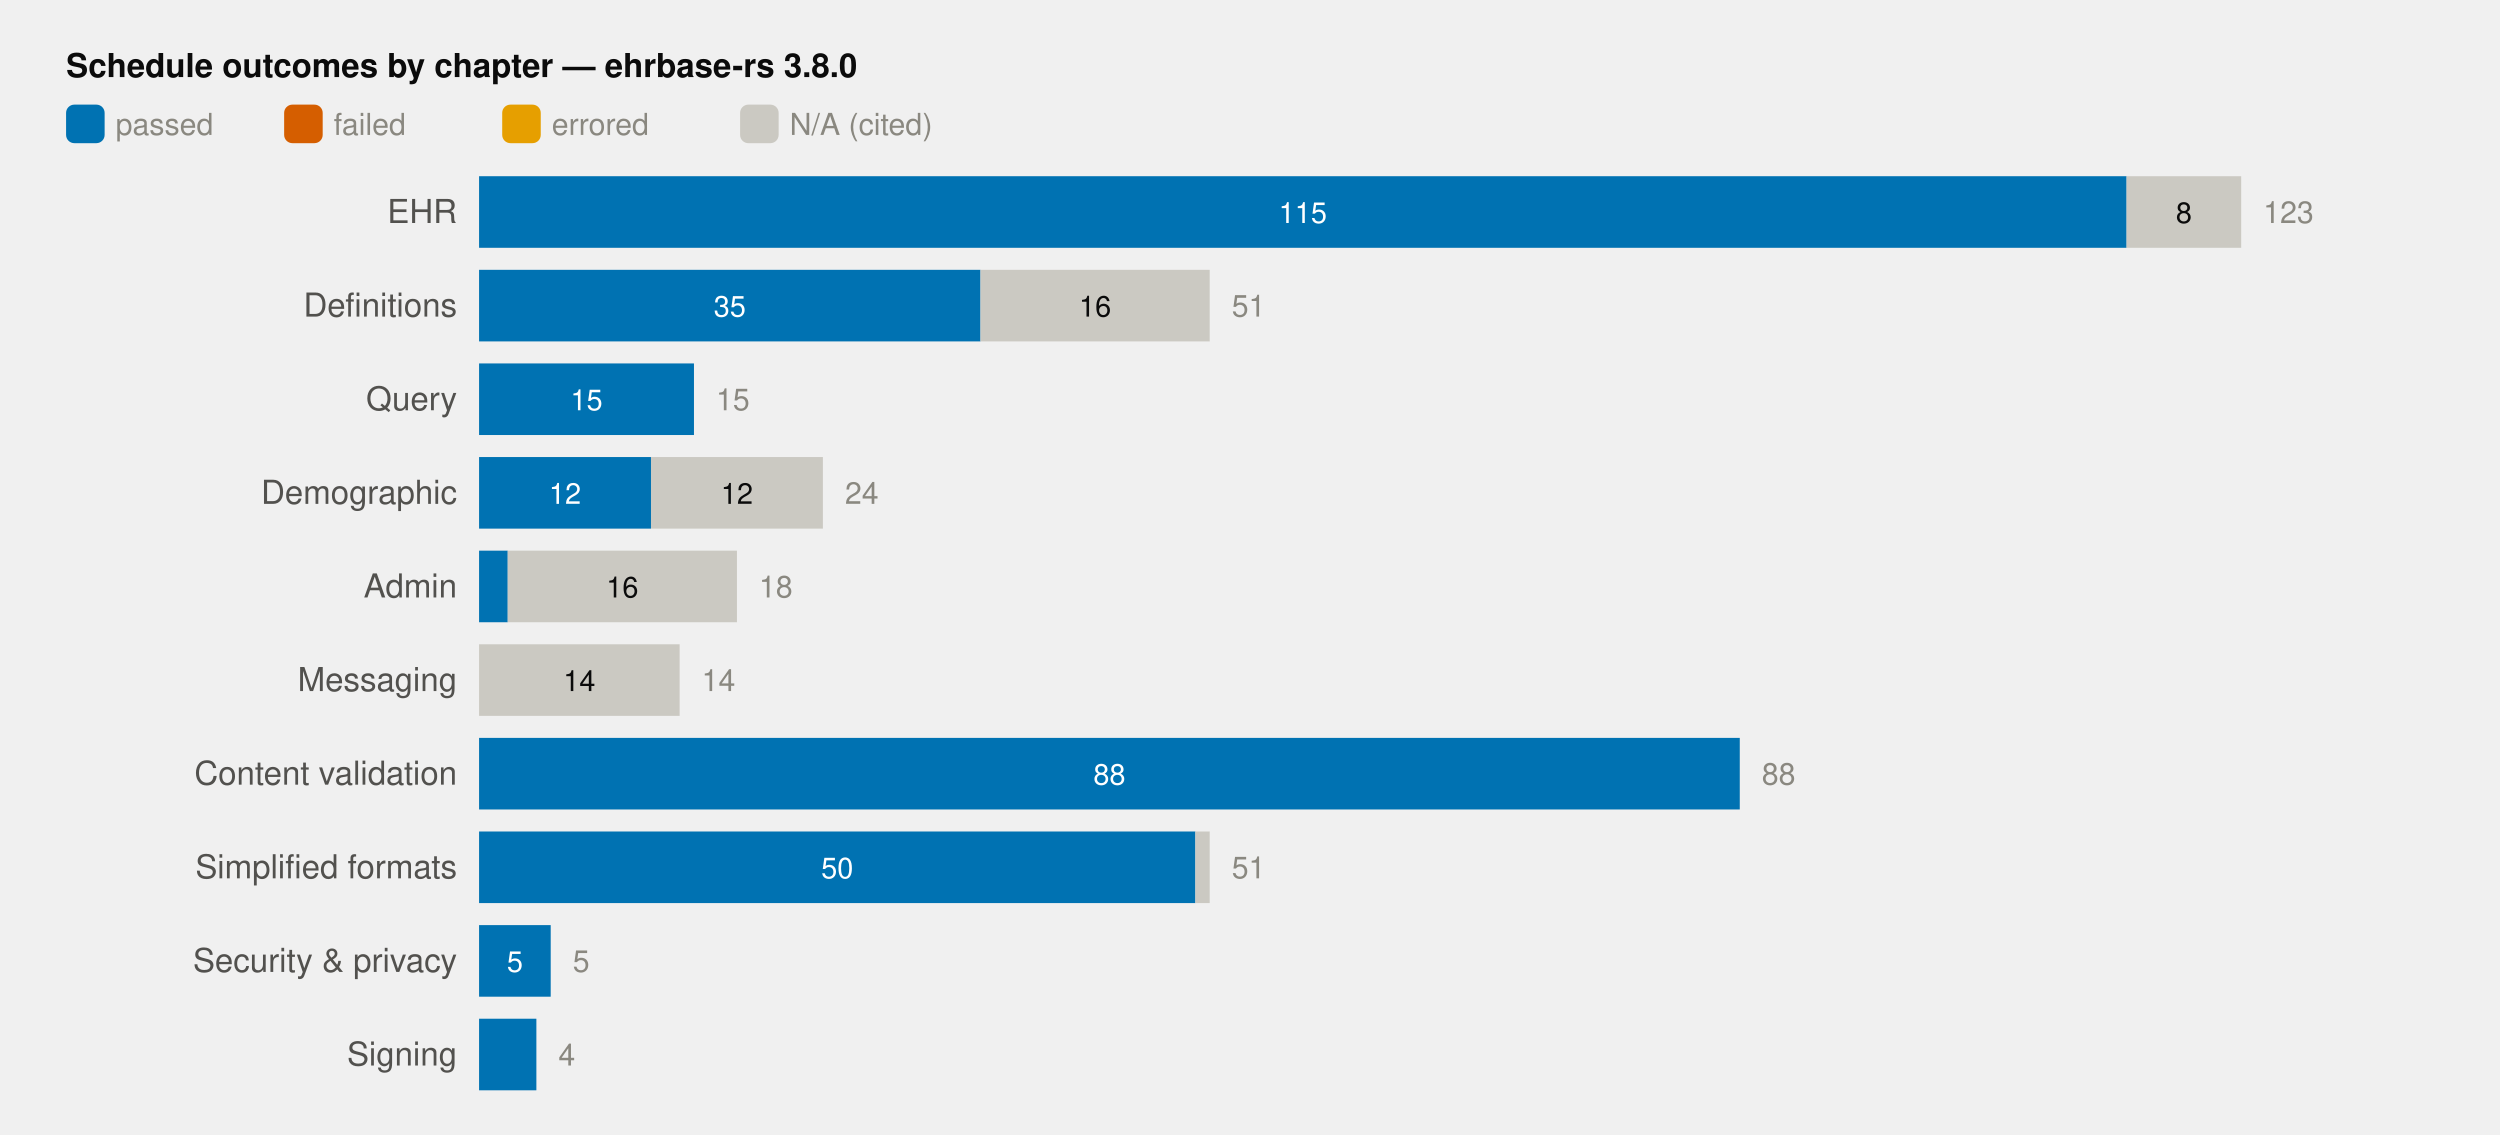
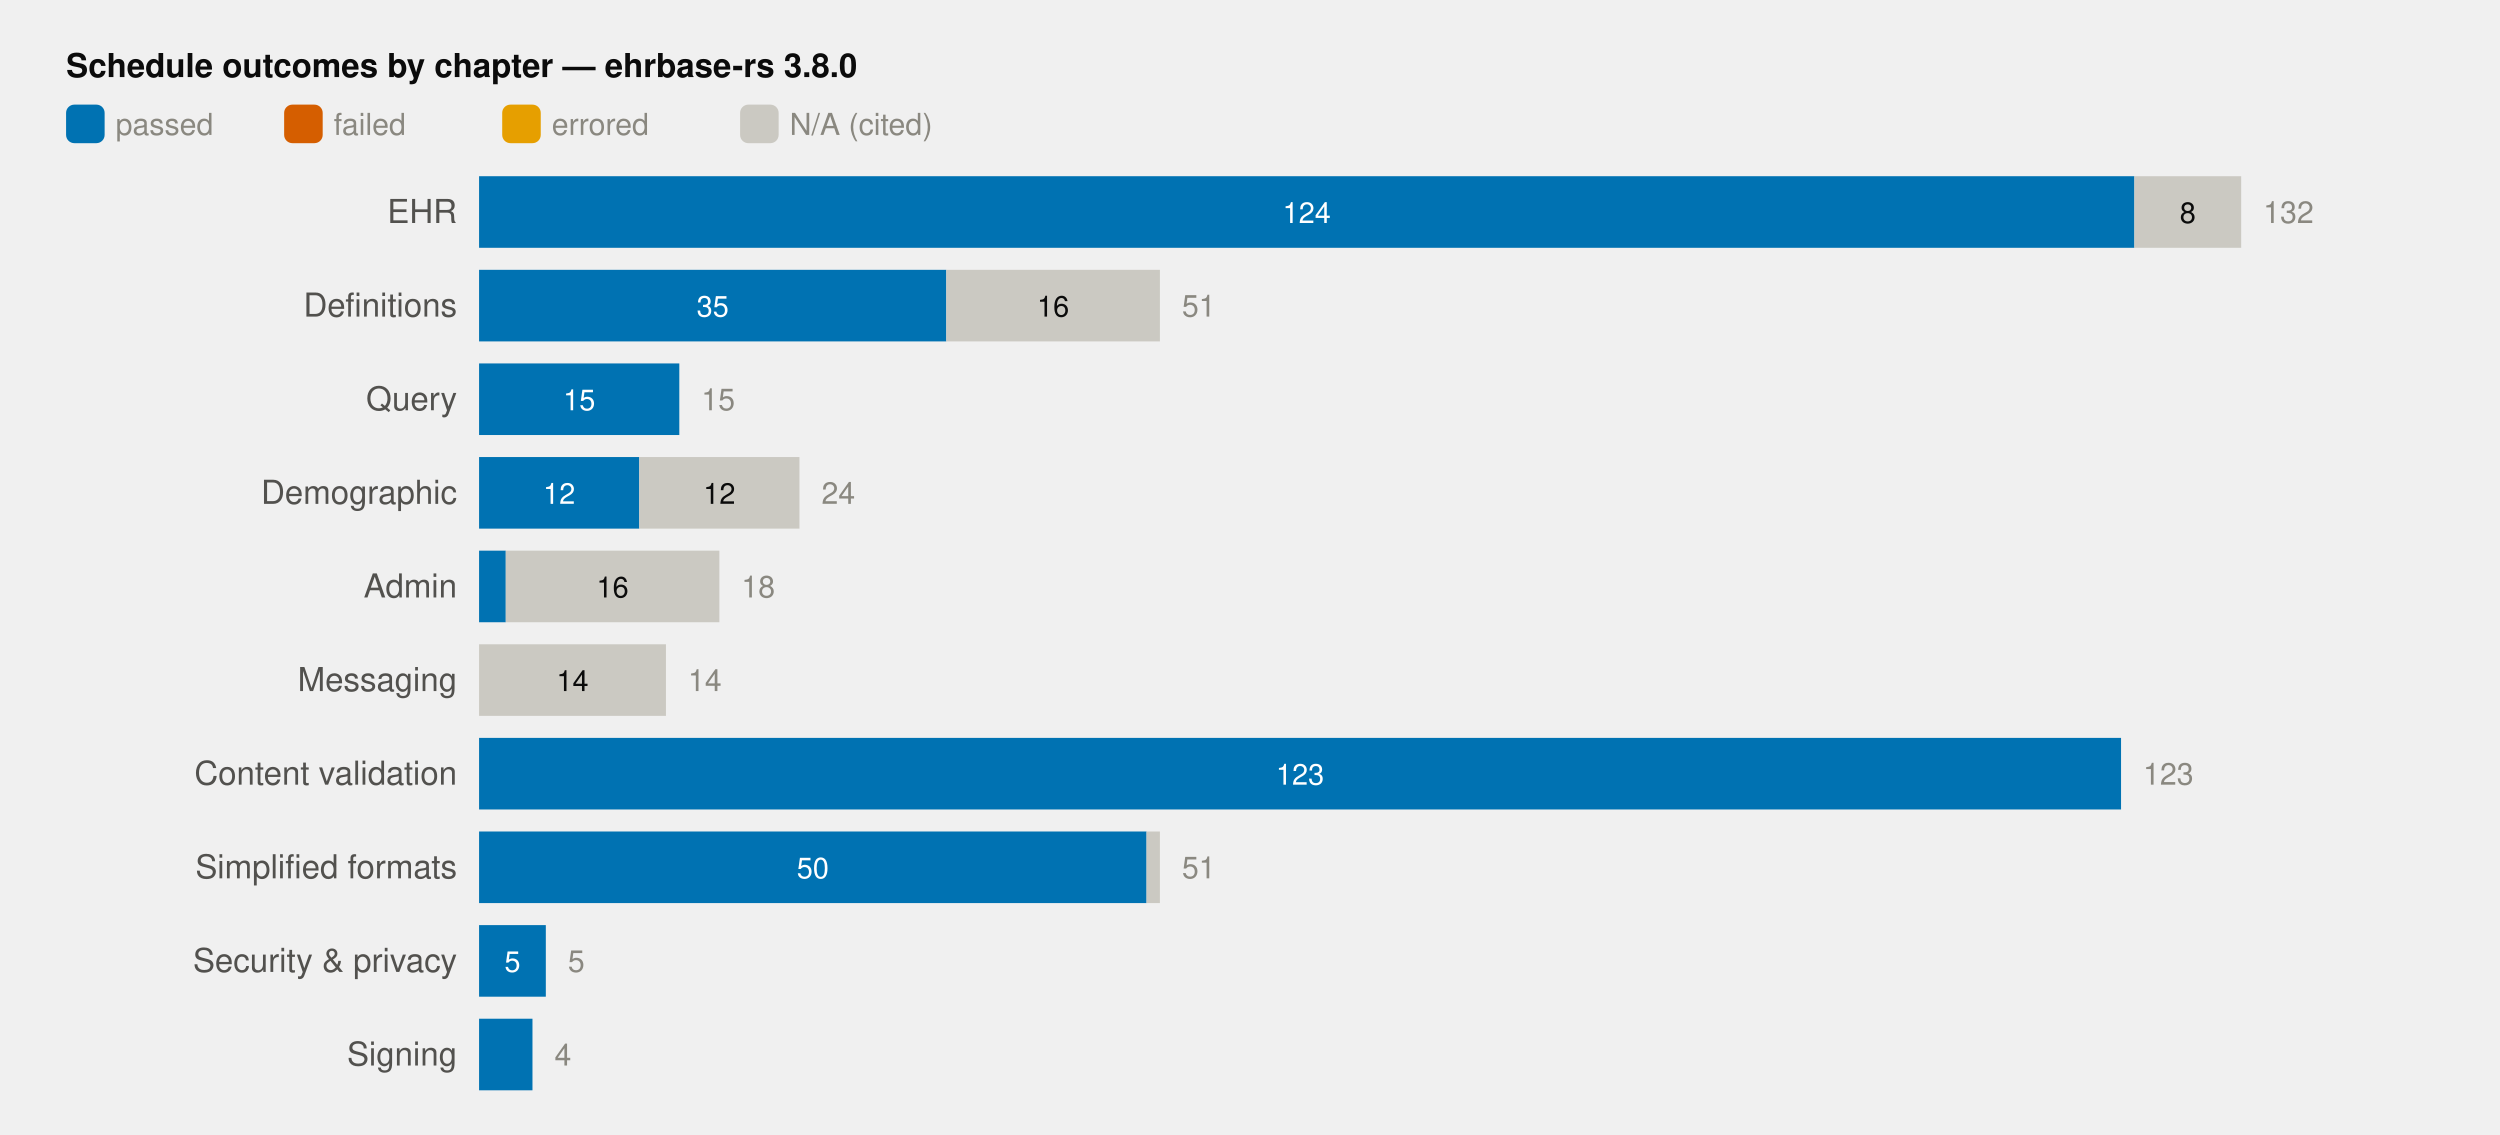
<svg xmlns="http://www.w3.org/2000/svg" viewBox="0 0 908 412" width="908" height="412" role="img">
  <style>
text { fill: #52514e; font: 12px -apple-system, 'Segoe UI', Helvetica, Arial, sans-serif; }
.title { fill: #0b0b0b; font-weight: 600; }
.muted { fill: #8a8880; font-size: 11px; }
.grid { stroke: #e4e2dd; stroke-width: 1; }
.cell-label { fill: #ffffff; font-size: 11px; }
.cell-label-dim { fill: #0b0b0b; font-size: 11px; }
.ev-passed { fill: #0072b2; }
.ev-failed { fill: #d55e00; }
.ev-not-evidenced { fill: #cbc9c2; }
.ev-unrealized { fill: #e8e6e0; }
.ev-no-cases { fill: #f4f2ec; }
.cell-required { stroke: #52514e; stroke-width: 1.2; }
.cell-optional { stroke: #cbc9c2; stroke-width: 1; stroke-dasharray: 3 2; }
.bar-passed { fill: #0072b2; }
.bar-failed { fill: #d55e00; }
.bar-errored { fill: #e69f00; }
.bar-na { fill: #cbc9c2; }
.seg-label { fill: #ffffff; font-size: 10.5px; }
.seg-label-dim { fill: #0b0b0b; font-size: 10.5px; }
@media (prefers-color-scheme: dark) {
text { fill: #c3c2b7; }
.title { fill: #ffffff; }
.muted { fill: #8f8e85; }
.grid { stroke: #3a3a38; }
.cell-label { fill: #ffffff; }
.cell-label-dim { fill: #e8e6e0; }
.ev-passed { fill: #3987e5; }
.ev-failed { fill: #e5484d; }
.ev-not-evidenced { fill: #4a4a47; }
.ev-unrealized { fill: #3a3a38; }
.ev-no-cases { fill: #2e2e2c; }
.cell-required { stroke: #c3c2b7; }
.cell-optional { stroke: #4a4a47; }
.bar-passed { fill: #3987e5; }
.bar-failed { fill: #e5484d; }
.bar-errored { fill: #d9a514; }
.bar-na { fill: #4a4a47; }
.seg-label-dim { fill: #e8e6e0; }
}
</style>
  <text x="24" y="28" class="title">Schedule outcomes by chapter — ehrbase-rs 3.8.0</text>
  <rect x="24" y="38" width="14" height="14" rx="3" class="bar-passed" />
  <text x="42" y="49" class="muted">passed</text>
  <rect x="103.2" y="38" width="14" height="14" rx="3" class="bar-failed" />
  <text x="121.2" y="49" class="muted">failed</text>
  <rect x="182.4" y="38" width="14" height="14" rx="3" class="bar-errored" />
  <text x="200.4" y="49" class="muted">errored</text>
  <rect x="268.8" y="38" width="14" height="14" rx="3" class="bar-na" />
  <text x="286.8" y="49" class="muted">N/A (cited)</text>
  <text x="166" y="81" text-anchor="end">EHR</text>
-   <rect x="174" y="64" width="598.374" height="26" class="bar-passed" />
-   <text x="473.187" y="81" class="seg-label" text-anchor="middle">115</text>
-   <rect x="772.374" y="64" width="41.626" height="26" class="bar-na" />
-   <text x="793.187" y="81" class="seg-label-dim" text-anchor="middle">8</text>
-   <text x="822" y="81" class="muted">123</text>
+   <rect x="174" y="64" width="601.212" height="26" class="bar-passed" />
+   <text x="474.606" y="81" class="seg-label" text-anchor="middle">124</text>
+   <rect x="775.212" y="64" width="38.788" height="26" class="bar-na" />
+   <text x="794.606" y="81" class="seg-label-dim" text-anchor="middle">8</text>
+   <text x="822" y="81" class="muted">132</text>
  <text x="166" y="115" text-anchor="end">Definitions</text>
-   <rect x="174" y="98" width="182.114" height="26" class="bar-passed" />
-   <text x="265.057" y="115" class="seg-label" text-anchor="middle">35</text>
-   <rect x="356.114" y="98" width="83.252" height="26" class="bar-na" />
-   <text x="397.74" y="115" class="seg-label-dim" text-anchor="middle">16</text>
-   <text x="447.366" y="115" class="muted">51</text>
+   <rect x="174" y="98" width="169.697" height="26" class="bar-passed" />
+   <text x="258.848" y="115" class="seg-label" text-anchor="middle">35</text>
+   <rect x="343.697" y="98" width="77.576" height="26" class="bar-na" />
+   <text x="382.485" y="115" class="seg-label-dim" text-anchor="middle">16</text>
+   <text x="429.273" y="115" class="muted">51</text>
  <text x="166" y="149" text-anchor="end">Query</text>
-   <rect x="174" y="132" width="78.049" height="26" class="bar-passed" />
-   <text x="213.024" y="149" class="seg-label" text-anchor="middle">15</text>
-   <text x="260.049" y="149" class="muted">15</text>
+   <rect x="174" y="132" width="72.727" height="26" class="bar-passed" />
+   <text x="210.364" y="149" class="seg-label" text-anchor="middle">15</text>
+   <text x="254.727" y="149" class="muted">15</text>
  <text x="166" y="183" text-anchor="end">Demographic</text>
-   <rect x="174" y="166" width="62.439" height="26" class="bar-passed" />
-   <text x="205.22" y="183" class="seg-label" text-anchor="middle">12</text>
-   <rect x="236.439" y="166" width="62.439" height="26" class="bar-na" />
-   <text x="267.659" y="183" class="seg-label-dim" text-anchor="middle">12</text>
-   <text x="306.878" y="183" class="muted">24</text>
+   <rect x="174" y="166" width="58.182" height="26" class="bar-passed" />
+   <text x="203.091" y="183" class="seg-label" text-anchor="middle">12</text>
+   <rect x="232.182" y="166" width="58.182" height="26" class="bar-na" />
+   <text x="261.273" y="183" class="seg-label-dim" text-anchor="middle">12</text>
+   <text x="298.364" y="183" class="muted">24</text>
  <text x="166" y="217" text-anchor="end">Admin</text>
-   <rect x="174" y="200" width="10.407" height="26" class="bar-passed" />
-   <rect x="184.407" y="200" width="83.252" height="26" class="bar-na" />
-   <text x="226.033" y="217" class="seg-label-dim" text-anchor="middle">16</text>
-   <text x="275.659" y="217" class="muted">18</text>
+   <rect x="174" y="200" width="9.697" height="26" class="bar-passed" />
+   <rect x="183.697" y="200" width="77.576" height="26" class="bar-na" />
+   <text x="222.485" y="217" class="seg-label-dim" text-anchor="middle">16</text>
+   <text x="269.273" y="217" class="muted">18</text>
  <text x="166" y="251" text-anchor="end">Messaging</text>
-   <rect x="174" y="234" width="72.846" height="26" class="bar-na" />
-   <text x="210.423" y="251" class="seg-label-dim" text-anchor="middle">14</text>
-   <text x="254.846" y="251" class="muted">14</text>
+   <rect x="174" y="234" width="67.879" height="26" class="bar-na" />
+   <text x="207.939" y="251" class="seg-label-dim" text-anchor="middle">14</text>
+   <text x="249.879" y="251" class="muted">14</text>
  <text x="166" y="285" text-anchor="end">Content validation</text>
-   <rect x="174" y="268" width="457.886" height="26" class="bar-passed" />
-   <text x="402.943" y="285" class="seg-label" text-anchor="middle">88</text>
-   <text x="639.886" y="285" class="muted">88</text>
+   <rect x="174" y="268" width="596.364" height="26" class="bar-passed" />
+   <text x="472.182" y="285" class="seg-label" text-anchor="middle">123</text>
+   <text x="778.364" y="285" class="muted">123</text>
  <text x="166" y="319" text-anchor="end">Simplified formats</text>
-   <rect x="174" y="302" width="260.163" height="26" class="bar-passed" />
-   <text x="304.081" y="319" class="seg-label" text-anchor="middle">50</text>
-   <rect x="434.163" y="302" width="5.203" height="26" class="bar-na" />
-   <text x="447.366" y="319" class="muted">51</text>
+   <rect x="174" y="302" width="242.424" height="26" class="bar-passed" />
+   <text x="295.212" y="319" class="seg-label" text-anchor="middle">50</text>
+   <rect x="416.424" y="302" width="4.848" height="26" class="bar-na" />
+   <text x="429.273" y="319" class="muted">51</text>
  <text x="166" y="353" text-anchor="end">Security &amp; privacy</text>
-   <rect x="174" y="336" width="26.016" height="26" class="bar-passed" />
-   <text x="187.008" y="353" class="seg-label" text-anchor="middle">5</text>
-   <text x="208.016" y="353" class="muted">5</text>
+   <rect x="174" y="336" width="24.242" height="26" class="bar-passed" />
+   <text x="186.121" y="353" class="seg-label" text-anchor="middle">5</text>
+   <text x="206.242" y="353" class="muted">5</text>
  <text x="166" y="387" text-anchor="end">Signing</text>
-   <rect x="174" y="370" width="20.813" height="26" class="bar-passed" />
-   <text x="202.813" y="387" class="muted">4</text>
+   <rect x="174" y="370" width="19.394" height="26" class="bar-passed" />
+   <text x="201.394" y="387" class="muted">4</text>
</svg>
